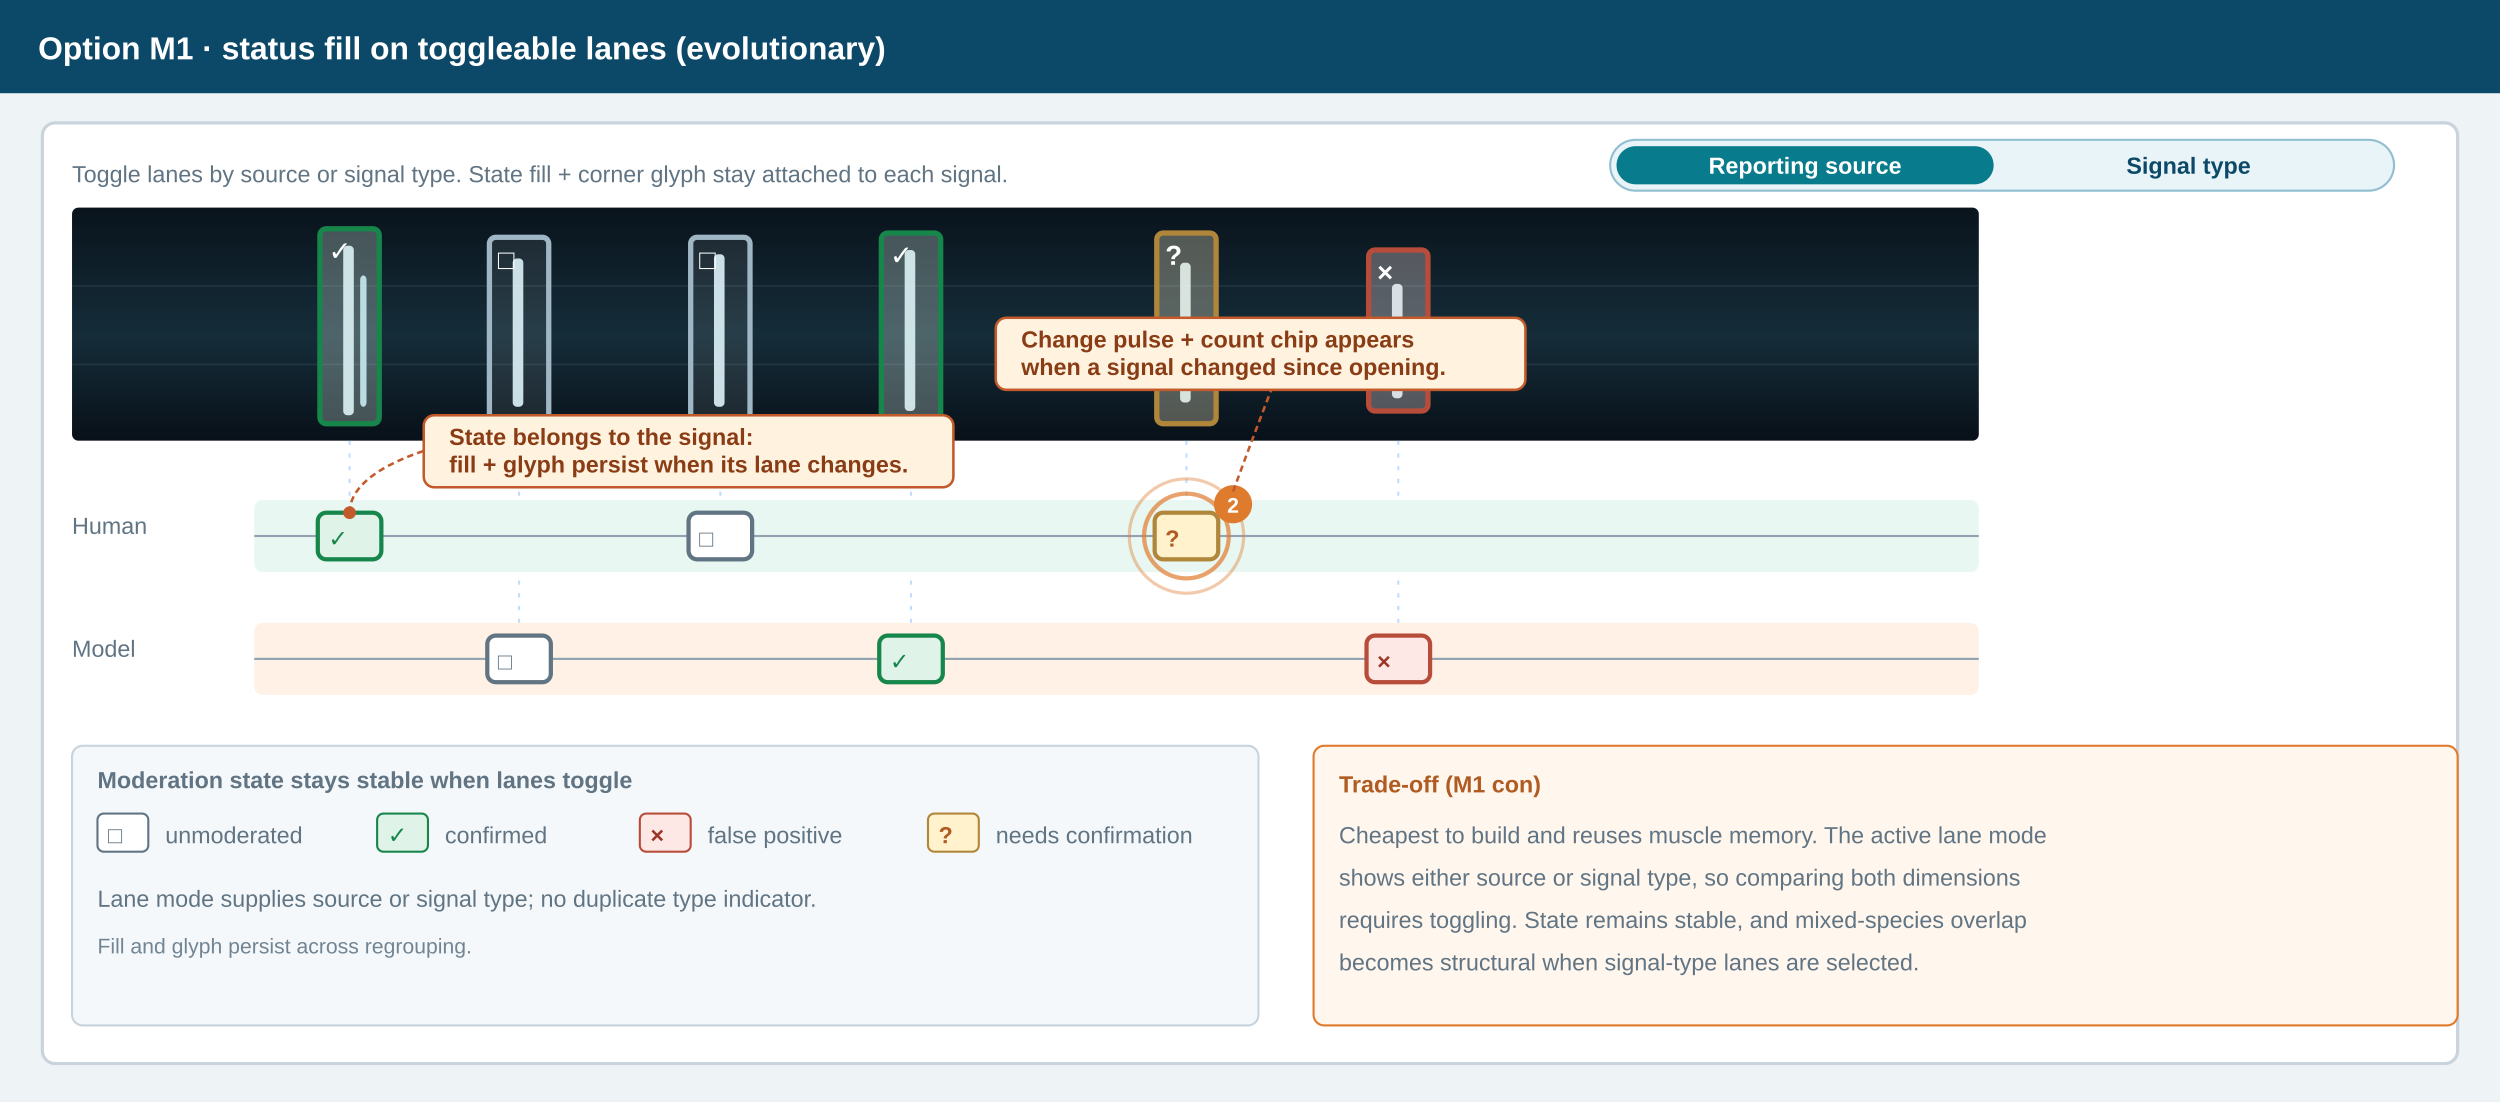
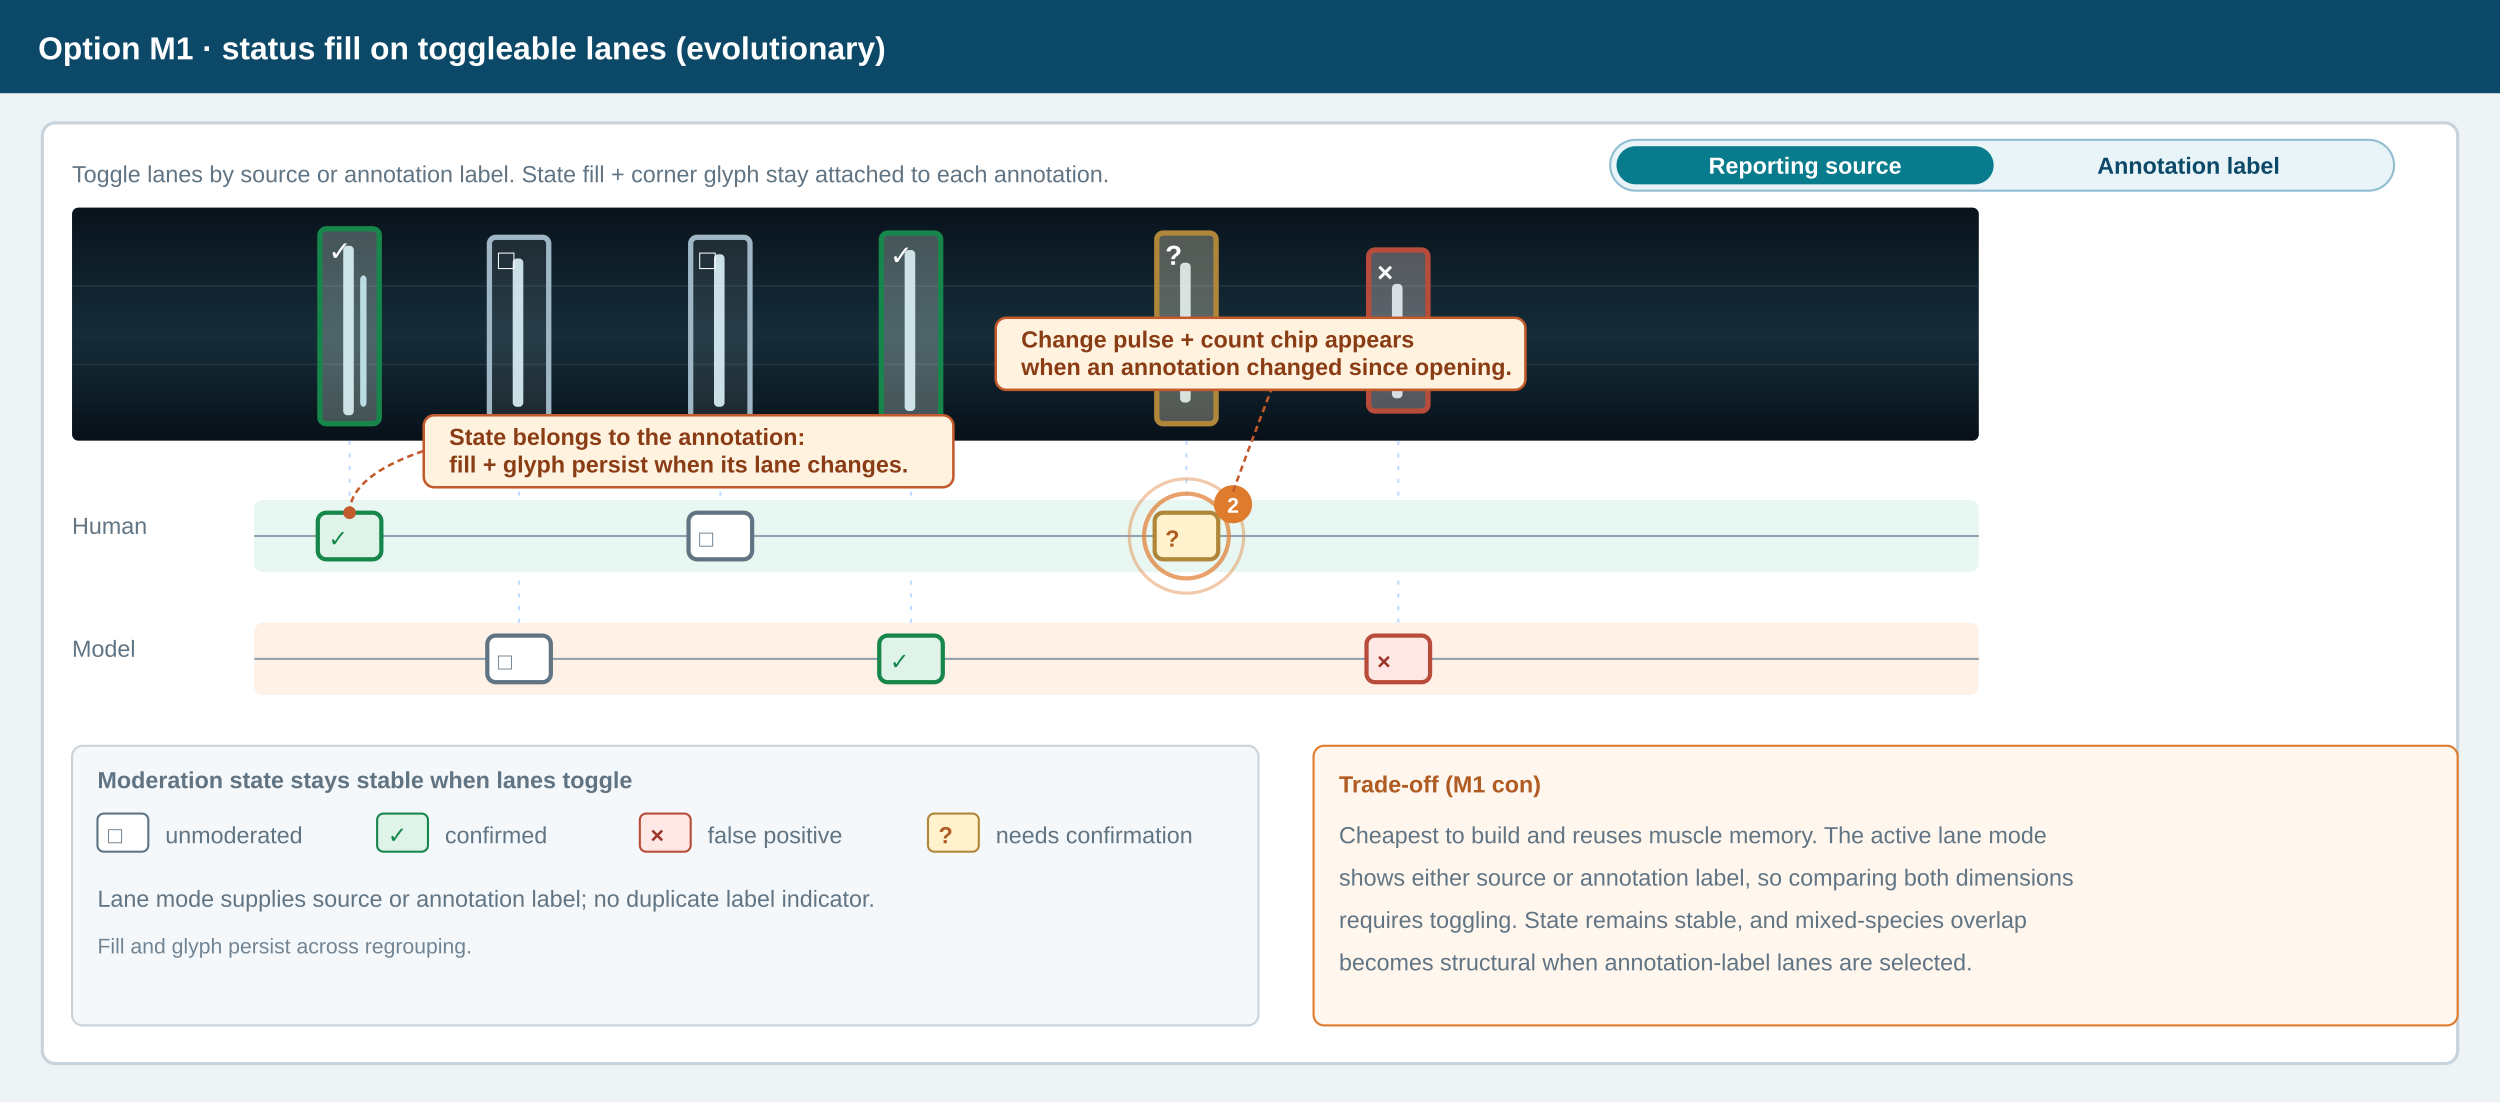
<svg xmlns="http://www.w3.org/2000/svg" width="1180" height="520" viewBox="0 0 1180 520" font-family="Segoe UI, Arial, sans-serif">
  <defs>
    <style>
      .panel{fill:#fff;stroke:#c9d3dc;stroke-width:1.5}.navy{fill:#0c4968}.title{fill:#fff;font-size:15px;font-weight:700}.label{fill:#263847;font-size:13px}.small{fill:#607483;font-size:11px}.tiny{fill:#718493;font-size:10px}.axis{stroke:#91a3b1;stroke-width:1}.grid{stroke:#30434f;stroke-width:.7;opacity:.55}
      .callout{fill:#fff3e0;stroke:#c25a2b;stroke-width:1.2}.calloutText{fill:#8a3c15;font-size:11px;font-weight:600}.leader{stroke:#c25a2b;stroke-width:1.2;stroke-dasharray:3 2;fill:none}.cdot{fill:#c25a2b}
      .ok{fill:#17864b;font-size:11px;font-weight:700}.amber{fill:#b05b22;font-size:11px;font-weight:700}
    </style>
    <linearGradient id="spec" x1="0" y1="0" x2="0" y2="1">
      <stop offset="0" stop-color="#09131c" />
      <stop offset=".55" stop-color="#152d39" />
      <stop offset="1" stop-color="#081018" />
    </linearGradient>
    <pattern id="hatch" width="6" height="6" patternTransform="rotate(45)" patternUnits="userSpaceOnUse">
      <rect width="6" height="6" fill="#eef2f5" />
      <line x1="0" y1="0" x2="0" y2="6" stroke="#9fb3c0" stroke-width="2" />
    </pattern>
  </defs>
  <rect width="1180" height="520" fill="#eef3f6" />
  <rect width="1180" height="44" class="navy" />
  <text x="18" y="28" class="title" font-size="17">Option M1 · status fill on toggleable lanes (evolutionary)</text>
  <rect x="20" y="58" width="1140" height="444" rx="6" class="panel" />
-   <text x="34" y="86" class="small">Toggle lanes by source or signal type. State fill + corner glyph stay attached to each signal.</text>
+   <text x="34" y="86" class="small">Toggle lanes by source or annotation label. State fill + corner glyph stay attached to each annotation.</text>
  <rect x="760" y="66" width="370" height="24" rx="12" fill="#e8f4f8" stroke="#91bed0" />
  <rect x="763" y="69" width="178" height="18" rx="9" fill="#087c8c" />
  <text x="852" y="82" fill="#fff" font-size="11" font-weight="700" text-anchor="middle">Reporting source</text>
-   <text x="1033" y="82" fill="#0c4968" font-size="11" font-weight="700" text-anchor="middle">Signal type</text>
+   <text x="1033" y="82" fill="#0c4968" font-size="11" font-weight="700" text-anchor="middle">Annotation label</text>
  <rect x="34" y="98" width="900" height="110" rx="3" fill="url(#spec)" />
  <g class="grid">
    <line x1="34" y1="135" x2="934" y2="135" />
    <line x1="34" y1="172" x2="934" y2="172" />
  </g>
  <g opacity=".9" fill="#dcf1f8">
    <rect x="162" y="116" width="5" height="80" rx="2" />
    <rect x="170" y="130" width="3" height="62" rx="2" fill="#bfe6f4" />
    <rect x="242" y="122" width="5" height="70" rx="2" />
    <rect x="337" y="120" width="5" height="72" rx="2" />
    <rect x="427" y="118" width="5" height="76" rx="2" />
    <rect x="557" y="124" width="5" height="66" rx="2" />
    <rect x="657" y="134" width="5" height="54" rx="2" />
  </g>
  <g fill="none" stroke-width="2.5">
    <rect x="151" y="108" width="28" height="92" rx="3" fill="#dff3e8" fill-opacity=".28" stroke="#17864b" />
    <rect x="231" y="112" width="28" height="86" rx="3" fill="#fff" fill-opacity=".08" stroke="#9fb6c4" />
    <rect x="326" y="112" width="28" height="86" rx="3" fill="#fff" fill-opacity=".08" stroke="#9fb6c4" />
    <rect x="416" y="110" width="28" height="90" rx="3" fill="#dff3e8" fill-opacity=".28" stroke="#17864b" />
    <rect x="546" y="110" width="28" height="90" rx="3" fill="#fff2cc" fill-opacity=".3" stroke="#b0873a" />
    <rect x="646" y="118" width="28" height="76" rx="3" fill="#fde8e5" fill-opacity=".3" stroke="#b84c3a" />
  </g>
  <g fill="#fff" font-size="13" font-weight="700">
    <text x="155" y="123">✓</text>
    <text x="235" y="127">□</text>
    <text x="330" y="127">□</text>
    <text x="420" y="125">✓</text>
    <text x="550" y="125">?</text>
    <text x="650" y="133">×</text>
  </g>
  <g stroke="#61a9ff" stroke-width="1" stroke-dasharray="2 4" opacity=".4">
    <line x1="165" y1="208" x2="165" y2="270" />
    <line x1="340" y1="208" x2="340" y2="270" />
    <line x1="560" y1="208" x2="560" y2="270" />
    <line x1="245" y1="208" x2="245" y2="328" />
    <line x1="430" y1="208" x2="430" y2="328" />
    <line x1="660" y1="208" x2="660" y2="328" />
  </g>
  <text x="34" y="252" class="small">Human</text>
  <rect x="120" y="236" width="814" height="34" rx="4" fill="#e8f7f2" />
  <line x1="120" y1="253" x2="934" y2="253" class="axis" />
  <g>
    <rect x="150" y="242" width="30" height="22" rx="4" fill="#dff3e8" stroke="#17864b" stroke-width="2" />
    <text x="155" y="258" class="ok">✓</text>
  </g>
  <g>
    <rect x="325" y="242" width="30" height="22" rx="4" fill="#fff" stroke="#607483" stroke-width="2" />
    <text x="330" y="258" class="small">□</text>
  </g>
  <g>
    <rect x="545" y="242" width="30" height="22" rx="4" fill="#fff2cc" stroke="#b0873a" stroke-width="2" />
    <text x="550" y="258" class="amber">?</text>
  </g>
  <circle cx="560" cy="253" r="20" fill="none" stroke="#df7b2d" stroke-width="2" opacity=".7" />
  <circle cx="560" cy="253" r="27" fill="none" stroke="#df7b2d" stroke-width="1.5" opacity=".4" />
  <circle cx="582" cy="238" r="9" fill="#df7b2d" />
  <text x="582" y="242" fill="#fff" font-size="10" font-weight="700" text-anchor="middle">2</text>
  <text x="34" y="310" class="small">Model</text>
  <rect x="120" y="294" width="814" height="34" rx="4" fill="#fff1e6" />
  <line x1="120" y1="311" x2="934" y2="311" class="axis" />
  <g>
    <rect x="230" y="300" width="30" height="22" rx="4" fill="#fff" stroke="#607483" stroke-width="2" />
    <text x="235" y="316" class="small">□</text>
  </g>
  <g>
    <rect x="415" y="300" width="30" height="22" rx="4" fill="#dff3e8" stroke="#17864b" stroke-width="2" />
    <text x="420" y="316" class="ok">✓</text>
  </g>
  <g>
    <rect x="645" y="300" width="30" height="22" rx="4" fill="#fde8e5" stroke="#b84c3a" stroke-width="2" />
    <text x="650" y="316" fill="#9b3528" font-size="11" font-weight="700">×</text>
  </g>
  <rect x="34" y="352" width="560" height="132" rx="5" fill="#f5f8fa" stroke="#c9d3dc" />
  <text x="46" y="372" class="small" font-weight="700">Moderation state stays stable when lanes toggle</text>
  <rect x="46" y="384" width="24" height="18" rx="3" fill="#fff" stroke="#607483" />
  <text x="51" y="398" class="small">□</text>
  <text x="78" y="398" class="small">unmoderated</text>
  <rect x="178" y="384" width="24" height="18" rx="3" fill="#dff3e8" stroke="#17864b" />
  <text x="183" y="398" class="ok">✓</text>
  <text x="210" y="398" class="small">confirmed</text>
  <rect x="302" y="384" width="24" height="18" rx="3" fill="#fde8e5" stroke="#b84c3a" />
  <text x="307" y="398" fill="#9b3528" font-size="11" font-weight="700">×</text>
  <text x="334" y="398" class="small">false positive</text>
  <rect x="438" y="384" width="24" height="18" rx="3" fill="#fff2cc" stroke="#b0873a" />
  <text x="443" y="398" class="amber">?</text>
  <text x="470" y="398" class="small">needs confirmation</text>
-   <text x="46" y="428" class="small">Lane mode supplies source or signal type; no duplicate type indicator.</text>
+   <text x="46" y="428" class="small">Lane mode supplies source or annotation label; no duplicate label indicator.</text>
  <text x="46" y="450" class="tiny">Fill and glyph persist across regrouping.</text>
  <path class="leader" d="M165 242 C165 220 210 210 210 210" />
  <circle cx="165" cy="242" r="3" class="cdot" />
  <rect x="200" y="196" width="250" height="34" rx="5" class="callout" />
-   <text x="212" y="210" class="calloutText">State belongs to the signal:</text>
+   <text x="212" y="210" class="calloutText">State belongs to the annotation:</text>
  <text x="212" y="223" class="calloutText">fill + glyph persist when its lane changes.</text>
  <path class="leader" d="M582 232 C590 210 600 184 600 184" />
  <rect x="470" y="150" width="250" height="34" rx="5" class="callout" />
  <text x="482" y="164" class="calloutText">Change pulse + count chip appears</text>
-   <text x="482" y="177" class="calloutText">when a signal changed since opening.</text>
+   <text x="482" y="177" class="calloutText">when an annotation changed since opening.</text>
  <rect x="620" y="352" width="540" height="132" rx="5" fill="#fff6ee" stroke="#df7b2d" />
  <text x="632" y="374" class="amber">Trade-off (M1 con)</text>
  <text x="632" y="398" class="small">Cheapest to build and reuses muscle memory. The active lane mode</text>
-   <text x="632" y="418" class="small">shows either source or signal type, so comparing both dimensions</text>
+   <text x="632" y="418" class="small">shows either source or annotation label, so comparing both dimensions</text>
  <text x="632" y="438" class="small">requires toggling. State remains stable, and mixed-species overlap</text>
-   <text x="632" y="458" class="small">becomes structural when signal-type lanes are selected.</text>
+   <text x="632" y="458" class="small">becomes structural when annotation-label lanes are selected.</text>
</svg>
